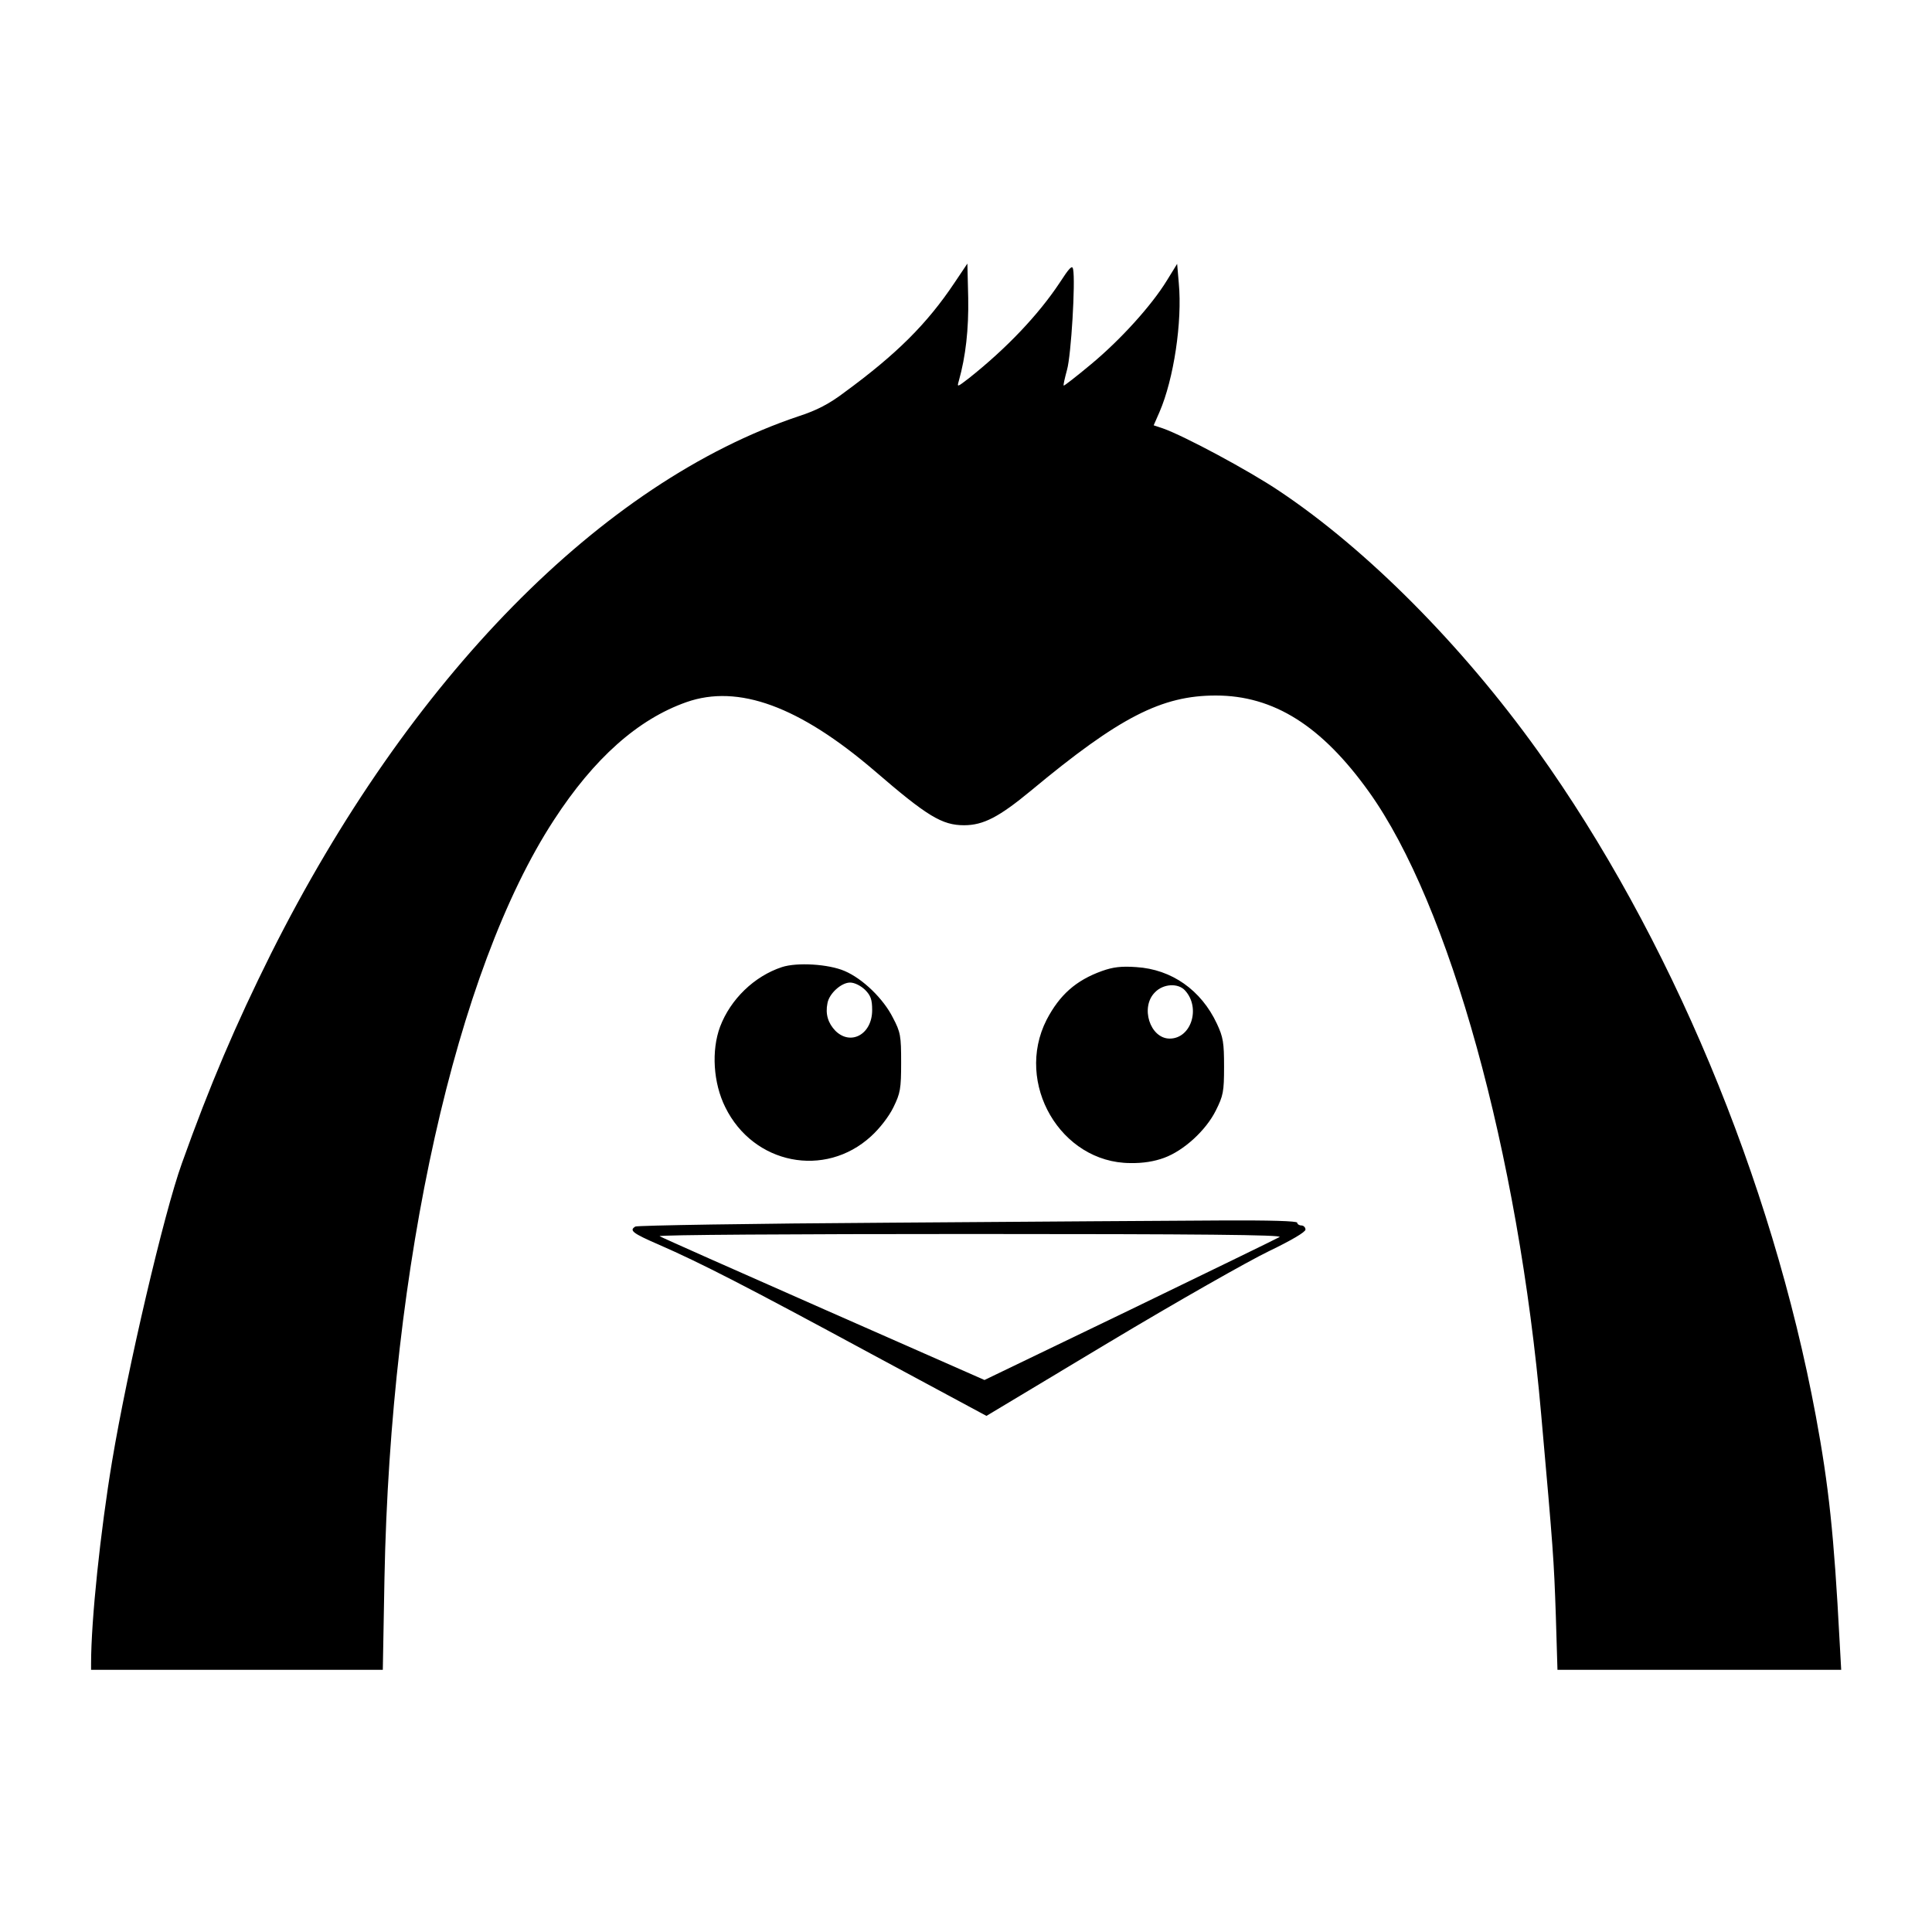
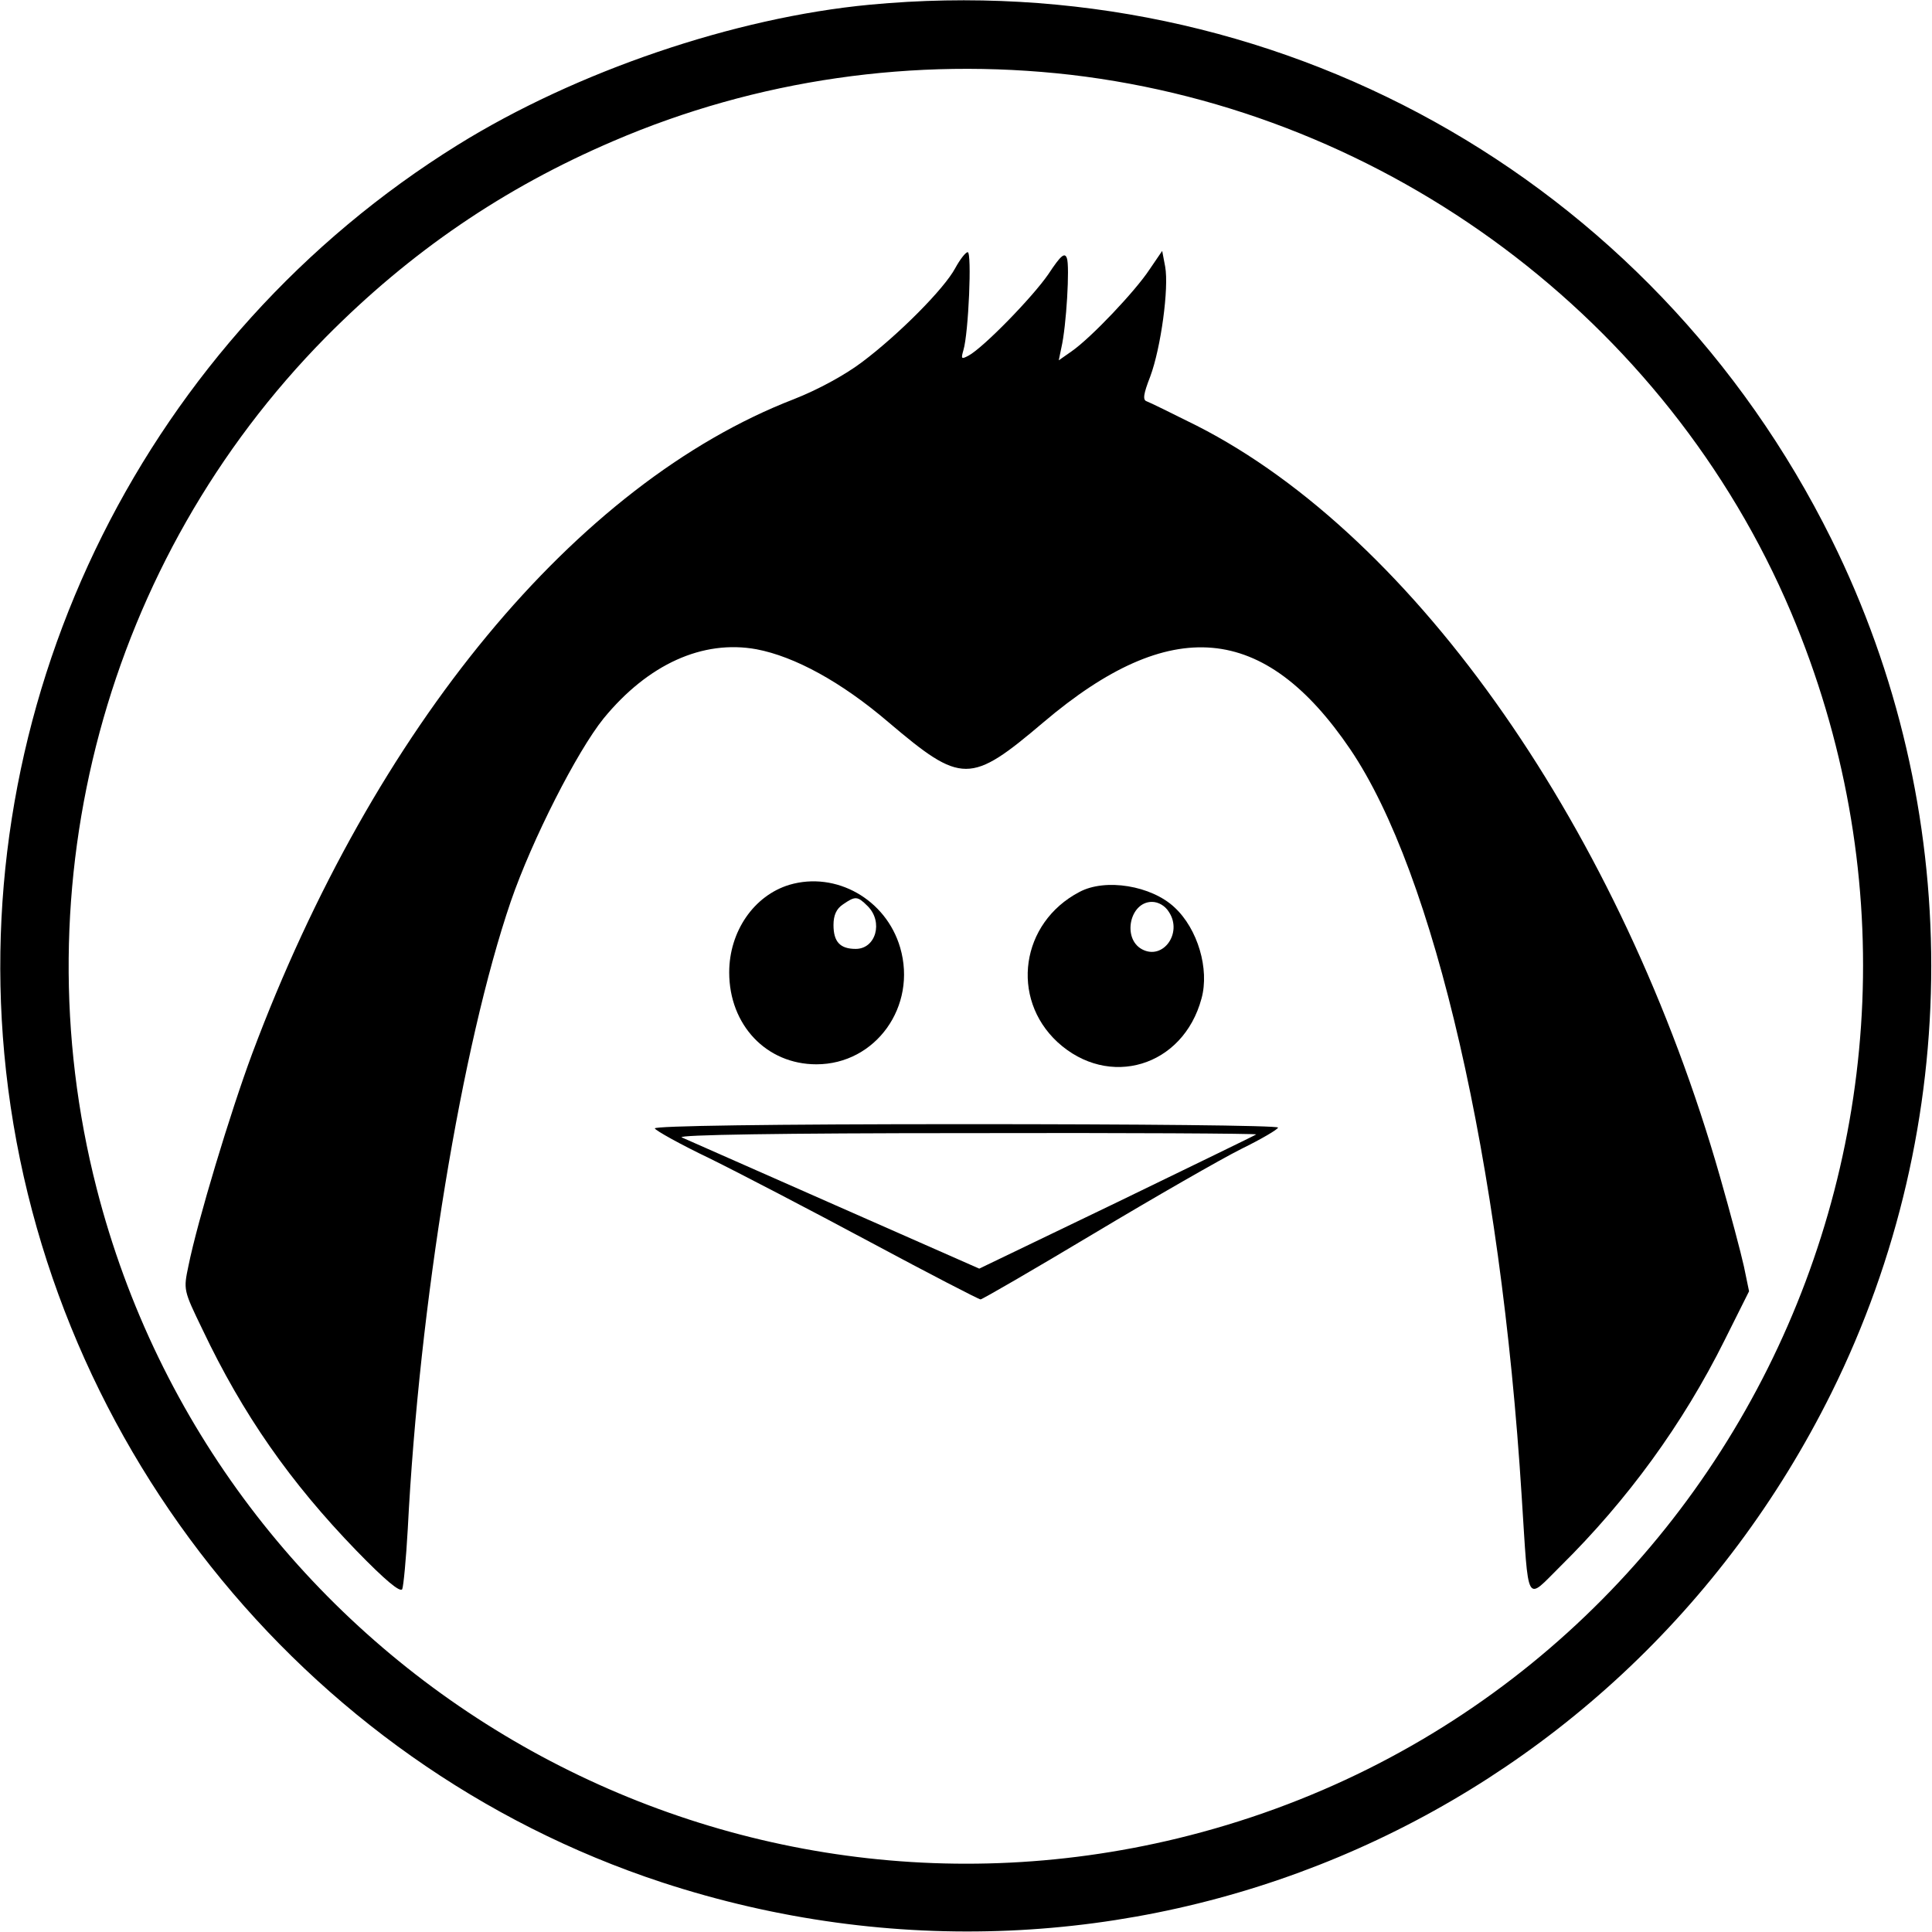
- <svg xmlns="http://www.w3.org/2000/svg" version="1" width="933.333" height="933.333" viewBox="0 0 700 700">
-   <path d="M345.8 102.5c-9.9 14.8-20.9 25.8-39.9 39.7-5.4 4.1-10 6.5-16.5 8.6-71.5 24-141.2 95-191.2 194.7-12.8 25.7-22.2 47.7-32.3 76-6.5 18-19.7 74.5-25.3 108-4.2 25.2-7.6 57.5-7.6 73.2v2.3H138.7l.6-33.2c2.2-114 25.9-220.3 61.4-274.7 14.5-22.3 30.4-36.5 48-42.7 18.8-6.6 40.9 1.5 68.3 25 18.9 16.3 24.3 19.6 32.3 19.6 7 0 12.7-3 24.2-12.5 32.1-26.7 47.4-34.5 67-34.5 21 0 38.4 11 55.5 34.9 29.2 40.8 54.1 130.7 62.4 225.6 4.4 49.4 4.6 52.5 5.3 72.7l.6 19.8h102.8l-.6-10.8c-2-38-3.9-55.9-8.6-81.2-16-85.9-53-174.2-100.8-241-27.4-38.2-61.7-72.8-93.6-94.1-11-7.4-34.5-20-42.2-22.7l-3.3-1.1 2.1-4.8c5.2-12 8.3-32.8 7-46.7l-.6-7-3.7 6c-5.5 9-16.7 21.4-27.4 30.3-5.4 4.5-9.9 8-10 7.8-.2-.2.4-2.7 1.2-5.7 1.5-5.2 3.1-32.1 2.2-36.5-.3-1.6-1.4-.4-4.9 5-7.7 11.6-19.2 23.7-32.8 34.5-4.3 3.3-4.4 3.4-3.7 1 2.5-8.9 3.6-18.7 3.4-30.1l-.3-12.4-4.7 7z" />
-   <path d="M283.3 350.4c-10 3.3-18.6 11.6-22.4 21.6-3.2 8.6-2.5 20.4 1.9 29.2 10.2 20.7 36.1 25.8 52.8 10.5 3.1-2.8 6.5-7.2 8.1-10.5 2.5-5.1 2.8-6.7 2.8-16.2 0-9.7-.2-11-3-16.3-3.4-6.8-10.9-14.1-17.5-16.9-5.8-2.5-17.2-3.2-22.7-1.4zm30.1 8.2c2.1 2.1 2.6 3.6 2.6 7.4 0 8.7-7.7 13-13.3 7.5-2.7-2.8-3.7-6.1-2.9-10 .6-3.5 5-7.5 8.2-7.5 1.6 0 3.8 1.1 5.4 2.6zM399.3 351.8c-9.5 3.4-15.4 8.7-20.1 17.7-11.7 23 5.1 51.8 30.3 51.9 4.6.1 8.8-.6 12.3-1.9 7.1-2.6 15.1-9.9 18.7-17.1 2.7-5.4 3-6.8 3-15.9 0-8.7-.3-10.7-2.6-15.6-5.7-12.2-16.4-19.7-29.2-20.5-5.4-.4-8.5 0-12.4 1.4zm30.1 7.1c5.7 6.3 2.2 17.4-5.6 17.4-7.1 0-10.8-11.4-5.3-16.8 3-3.1 8.4-3.4 10.9-.6zM323 443c-50.4.3-92.1 1-92.8 1.4-2.3 1.4-1.1 2.4 8.6 6.6 15.1 6.6 31.3 14.9 76.6 39.4l42 22.6 44.5-26.7c24.5-14.7 50.6-29.5 57.9-33 8.1-3.9 13.2-6.9 13.2-7.8 0-.8-.7-1.5-1.5-1.5s-1.5-.5-1.5-1c0-.6-9.8-.9-27.7-.8-15.3.1-69 .4-119.3.8zm140.6 5.2c-1 .6-25.5 12.5-54.4 26.5L356.7 500l-58.1-25.6c-32-14.1-58.8-26-59.6-26.5-.8-.5 48.5-.8 112.5-.8 83.4 0 113.5.3 112.1 1.1z" />
+ <svg xmlns="http://www.w3.org/2000/svg" version="1.0" width="452pt" height="452pt" viewBox="0 0 452 452" preserveAspectRatio="xMidYMid meet">
+   <g transform="translate(0,452) scale(0.1,-0.1)" fill="#000000" stroke="none">
+     <path d="M2035 4509 c-317 -30 -687 -156 -964 -328 -725 -450 -1139 -1278 -1061 -2126 82 -891 693 -1661 1539 -1939 1078 -353 2232 130 2736 1146 311 628 311 1368 0 1996 -421 849 -1306 1340 -2250 1251z m470 -164 c743 -87 1395 -573 1685 -1257 507 -1200 -174 -2563 -1435 -2869 -1115 -270 -2244 408 -2529 1521 -182 711 22 1470 536 1991 198 200 416 349 673 459 335 144 704 197 1070 155z" />
+     <path d="M2235 3893 c-26 -49 -134 -157 -218 -220 -41 -31 -104 -65 -160 -87 -509 -197 -981 -767 -1267 -1531 -51 -137 -128 -392 -149 -496 -12 -57 -12 -57 33 -150 94 -198 205 -357 360 -517 67 -69 102 -98 107 -90 3 7 9 70 13 141 27 527 126 1131 241 1468 50 145 155 351 217 428 104 127 232 185 358 162 89 -17 198 -76 309 -171 171 -145 191 -145 362 0 298 253 517 233 718 -63 197 -291 352 -964 401 -1747 17 -262 8 -246 91 -164 156 154 286 332 384 529 l57 114 -12 58 c-7 32 -32 126 -56 210 -230 806 -711 1496 -1224 1757 -58 29 -111 55 -117 57 -10 3 -8 17 8 58 25 67 44 207 35 257 l-7 37 -30 -44 c-33 -50 -136 -159 -182 -191 l-30 -21 6 29 c12 51 20 192 13 210 -5 14 -14 7 -43 -37 -37 -54 -152 -172 -187 -191 -17 -9 -18 -8 -12 13 12 40 20 229 10 229 -5 0 -18 -17 -29 -37z" />
+     <path d="M1847 2450 c-83 -25 -141 -109 -141 -205 0 -123 87 -215 204 -215 139 0 236 136 196 273 -33 113 -150 179 -259 147z m183 -50 c37 -37 19 -100 -28 -100 -37 0 -52 17 -52 56 0 23 7 38 22 48 29 20 34 20 58 -4z" />
+     <path d="M2525 2433 c-137 -72 -162 -248 -51 -351 120 -110 294 -58 337 102 19 69 -9 163 -63 213 -54 51 -162 69 -223 36z m210 -47 c32 -49 -14 -113 -63 -87 -47 25 -29 111 23 111 15 0 31 -9 40 -24z" />
+     <path d="M1532 1880 c2 -5 59 -37 128 -70 69 -34 238 -122 376 -196 138 -74 254 -134 258 -134 4 0 123 69 265 154 142 85 297 174 345 198 47 23 86 46 86 50 0 5 -329 8 -731 8 -457 0 -729 -4 -727 -10z m1407 -14 c-2 -2 -149 -73 -326 -159 l-322 -155 -338 149 c-186 82 -347 153 -358 158 -13 6 234 10 664 10 376 1 682 -1 680 -3z" />
+   </g>
</svg>
